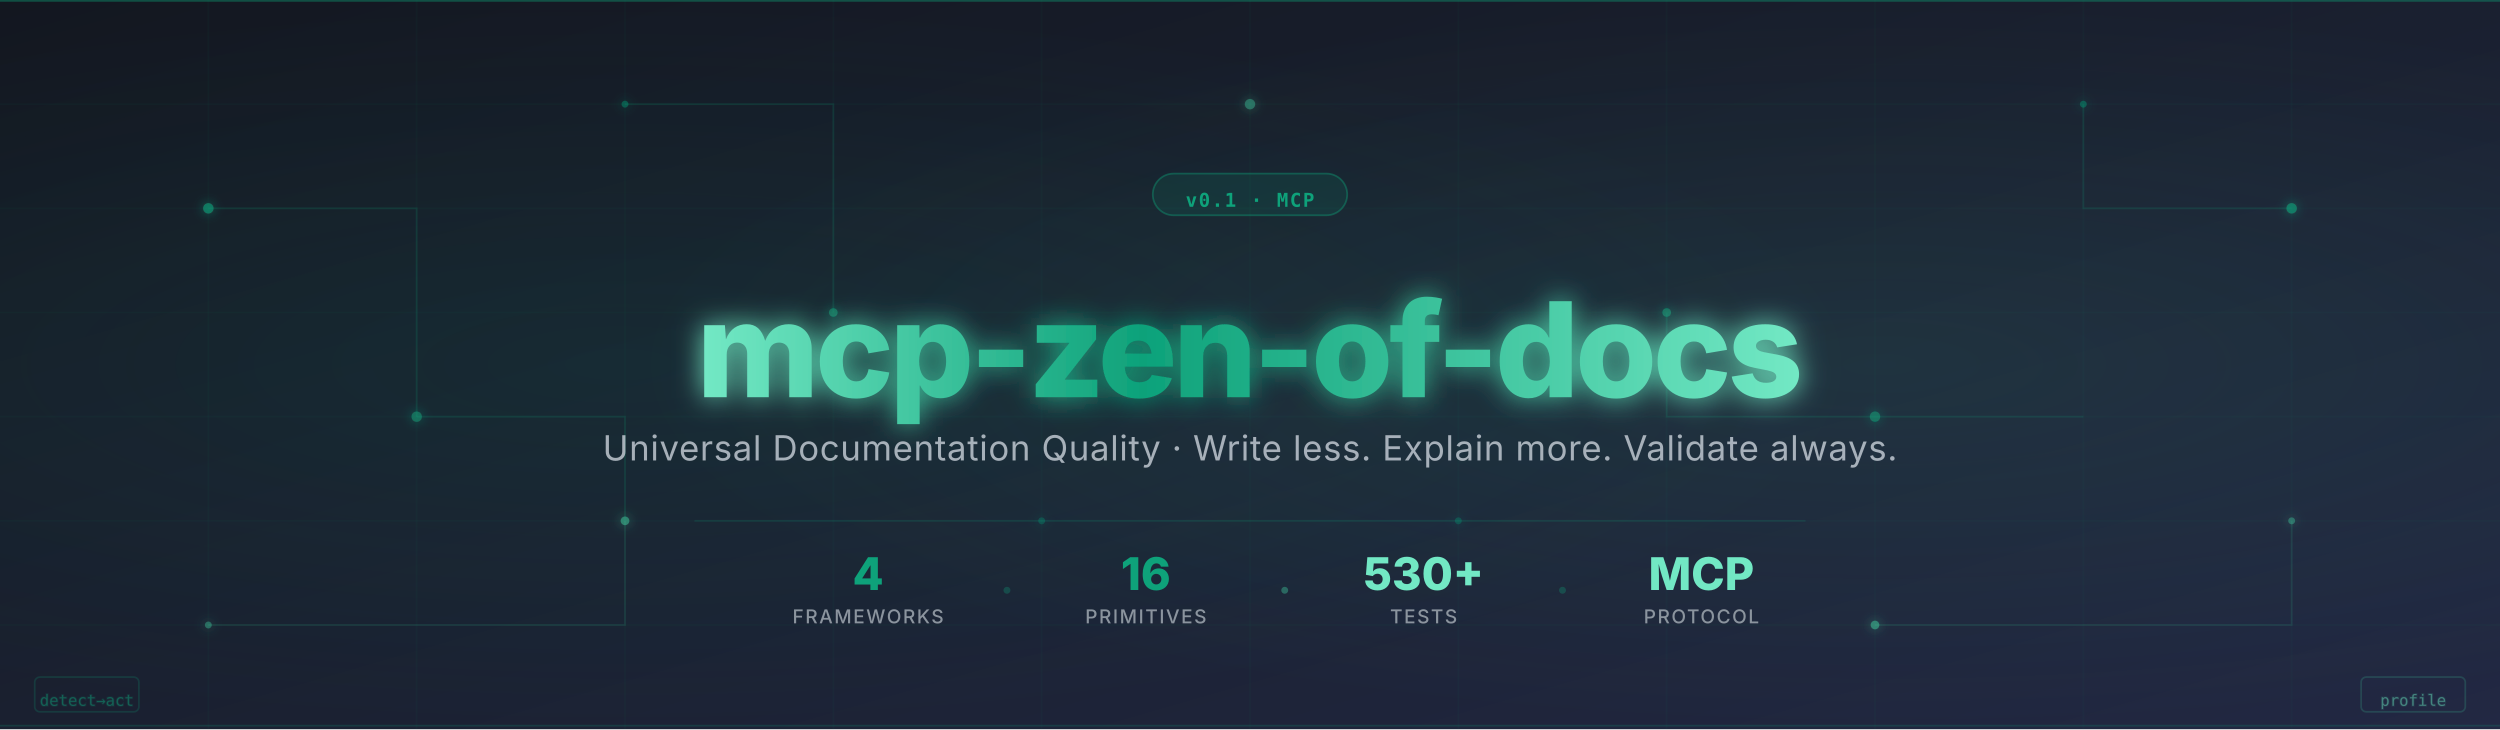
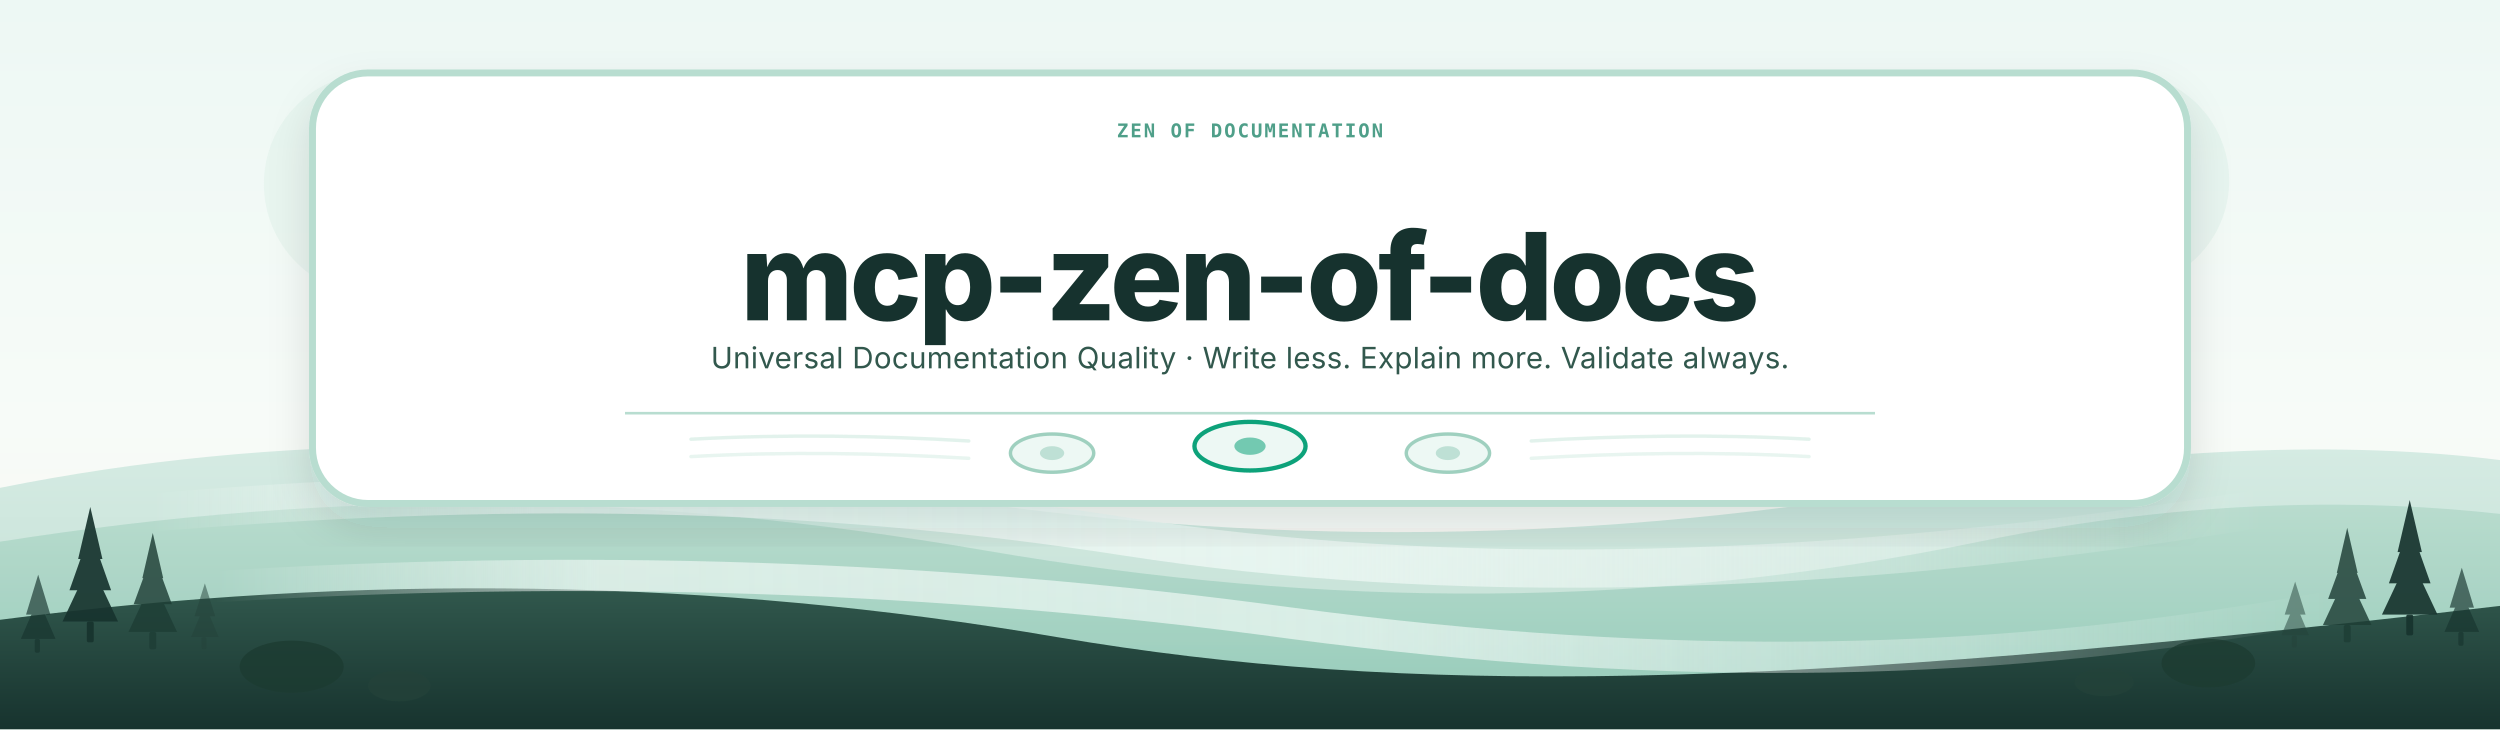
<svg xmlns="http://www.w3.org/2000/svg" width="1440" height="420" viewBox="0 0 1440 420" role="img" aria-label="mcp-zen-of-docs — Universal Documentation Quality MCP Server">
  <defs>
-     <linearGradient id="bgGrad" x1="0%" y1="0%" x2="100%" y2="100%">
-       <stop offset="0%" style="stop-color:#131720" />
-       <stop offset="50%" style="stop-color:#1a2030" />
-       <stop offset="100%" style="stop-color:#222843" />
+     <linearGradient id="hdrSky" x1="0" y1="0" x2="0" y2="1">
+       <stop offset="0%" stop-color="#edf8f4" />
+       <stop offset="58%" stop-color="#f7fbf8" />
+       <stop offset="100%" stop-color="#faf6ee" />
    </linearGradient>
-     <linearGradient id="titleGrad" x1="0%" y1="0%" x2="100%" y2="0%">
-       <stop offset="0%" style="stop-color:#72e8c4" />
-       <stop offset="40%" style="stop-color:#0ea27a" />
-       <stop offset="100%" style="stop-color:#72e8c4" />
+     <linearGradient id="hdrRidgeFar" x1="0" y1="0" x2="0" y2="1">
+       <stop offset="0%" stop-color="#d5ebe3" />
+       <stop offset="100%" stop-color="#bfddd1" />
    </linearGradient>
-     <radialGradient id="glowLeft" cx="25%" cy="50%" r="50%">
-       <stop offset="0%" style="stop-color:#0ea27a;stop-opacity:0.10" />
-       <stop offset="100%" style="stop-color:#0ea27a;stop-opacity:0" />
-     </radialGradient>
-     <radialGradient id="glowRight" cx="75%" cy="50%" r="50%">
-       <stop offset="0%" style="stop-color:#3fc99d;stop-opacity:0.10" />
-       <stop offset="100%" style="stop-color:#3fc99d;stop-opacity:0" />
-     </radialGradient>
-     <filter id="nodeGlow" x="-50%" y="-50%" width="200%" height="200%">
-       <feGaussianBlur in="SourceGraphic" stdDeviation="3" result="blur" />
-       <feMerge>
-         <feMergeNode in="blur" />
-         <feMergeNode in="SourceGraphic" />
-       </feMerge>
-     </filter>
-     <filter id="textGlow" x="-5%" y="-20%" width="110%" height="140%">
-       <feGaussianBlur in="SourceGraphic" stdDeviation="8" result="blur" />
-       <feMerge>
-         <feMergeNode in="blur" />
-         <feMergeNode in="SourceGraphic" />
-       </feMerge>
+     <linearGradient id="hdrRidgeMid" x1="0" y1="0" x2="0" y2="1">
+       <stop offset="0%" stop-color="#b7dbcd" />
+       <stop offset="100%" stop-color="#8fc7b5" />
+     </linearGradient>
+     <linearGradient id="hdrRidgeNear" x1="0" y1="0" x2="0" y2="1">
+       <stop offset="0%" stop-color="#31584d" />
+       <stop offset="100%" stop-color="#17332e" />
+     </linearGradient>
+     <linearGradient id="hdrMist" x1="0" y1="0" x2="1" y2="0">
+       <stop offset="0%" stop-color="#ffffff" stop-opacity="0" />
+       <stop offset="18%" stop-color="#f5fbf8" stop-opacity="0.68" />
+       <stop offset="54%" stop-color="#edf8f4" stop-opacity="0.80" />
+       <stop offset="100%" stop-color="#ffffff" stop-opacity="0" />
+     </linearGradient>
+     <filter id="hdrShadow" x="-10%" y="-10%" width="120%" height="120%">
+       <feDropShadow dx="0" dy="12" stdDeviation="12" flood-color="#17332e" flood-opacity="0.12" />
    </filter>
  </defs>
-   <rect width="1440" height="420" fill="url(#bgGrad)" />
-   <rect width="1440" height="420" fill="url(#glowLeft)" />
-   <rect width="1440" height="420" fill="url(#glowRight)" />
-   <g stroke="#0ea27a" stroke-opacity="0.04" stroke-width="1">
-     <line x1="0" y1="60" x2="1440" y2="60" />
-     <line x1="0" y1="120" x2="1440" y2="120" />
-     <line x1="0" y1="180" x2="1440" y2="180" />
-     <line x1="0" y1="240" x2="1440" y2="240" />
-     <line x1="0" y1="300" x2="1440" y2="300" />
-     <line x1="0" y1="360" x2="1440" y2="360" />
+   <rect width="1440" height="420" fill="url(#hdrSky)" />
+   <circle cx="216" cy="106" r="64" fill="#cbe8dc" opacity="0.26" />
+   <circle cx="216" cy="106" r="38" fill="#e4f5ed" opacity="0.88" />
+   <circle cx="1222" cy="104" r="62" fill="#cbe8dc" opacity="0.30" />
+   <circle cx="1222" cy="104" r="36" fill="#e4f5ed" opacity="0.94" />
+   <path d="M0 281 C159 249,327 249,507 281 C705 315,903 315,1104 281 C1239 257,1353 254,1440 265 L1440 420 L0 420 Z" fill="url(#hdrRidgeFar)" />
+   <path d="M0 312 C198 281,369 283,567 317 C765 351,951 351,1140 312 C1266 286,1368 288,1440 296 L1440 420 L0 420 Z" fill="url(#hdrRidgeMid)" opacity="0.92" />
+   <path d="M0 357 C207 330,411 333,609 367 C810 401,1020 398,1440 349 L1440 420 L0 420 Z" fill="url(#hdrRidgeNear)" />
+   <path d="M78 296 C288 278,468 281,648 309 C828 337,1050 335,1314 291" fill="none" stroke="url(#hdrMist)" stroke-width="22" stroke-linecap="round" />
+   <path d="M123 338 C330 325,540 331,744 359 C963 388,1152 385,1344 349" fill="none" stroke="url(#hdrMist)" stroke-width="18" stroke-linecap="round" opacity="0.9" />
+   <g fill="#17332e" opacity="0.92">
+     <polygon points="36,358 52,324 68,358" />
+     <polygon points="40,340 52,306 64,340" />
+     <polygon points="45,322 52,292 59,322" />
+     <rect x="50" y="358" width="4" height="12" rx="1" />
  </g>
-   <g stroke="#0ea27a" stroke-opacity="0.04" stroke-width="1">
-     <line x1="120" y1="0" x2="120" y2="420" />
-     <line x1="240" y1="0" x2="240" y2="420" />
-     <line x1="360" y1="0" x2="360" y2="420" />
-     <line x1="480" y1="0" x2="480" y2="420" />
-     <line x1="600" y1="0" x2="600" y2="420" />
-     <line x1="720" y1="0" x2="720" y2="420" />
-     <line x1="840" y1="0" x2="840" y2="420" />
-     <line x1="960" y1="0" x2="960" y2="420" />
-     <line x1="1080" y1="0" x2="1080" y2="420" />
-     <line x1="1200" y1="0" x2="1200" y2="420" />
-     <line x1="1320" y1="0" x2="1320" y2="420" />
+   <g fill="#1d3d35" opacity="0.82">
+     <polygon points="74,364 88,334 102,364" />
+     <polygon points="77,348 88,318 99,348" />
+     <polygon points="82,333 88,307 94,333" />
+     <rect x="86" y="364" width="4" height="10" rx="1" />
  </g>
-   <g fill="#0ea27a" filter="url(#nodeGlow)">
-     <circle cx="120" cy="120" r="3" opacity="0.6" />
-     <circle cx="360" cy="60" r="2" opacity="0.4" />
-     <circle cx="240" cy="240" r="3" opacity="0.5" />
-     <circle cx="480" cy="180" r="2.5" opacity="0.5" />
-     <circle cx="600" cy="300" r="2" opacity="0.3" />
-     <circle cx="1320" cy="120" r="3" opacity="0.6" />
-     <circle cx="1200" cy="60" r="2" opacity="0.4" />
-     <circle cx="1080" cy="240" r="3" opacity="0.5" />
-     <circle cx="960" cy="180" r="2.5" opacity="0.5" />
-     <circle cx="840" cy="300" r="2" opacity="0.3" />
+   <g fill="#17332e" opacity="0.66">
+     <polygon points="12,368 22,345 32,368" />
+     <polygon points="15,354 22,331 29,354" />
+     <rect x="20" y="368" width="3" height="8" rx="1" />
  </g>
-   <g fill="#3fc99d" filter="url(#nodeGlow)">
-     <circle cx="360" cy="300" r="2.5" opacity="0.5" />
-     <circle cx="120" cy="360" r="2" opacity="0.4" />
-     <circle cx="1080" cy="360" r="2.5" opacity="0.5" />
-     <circle cx="1320" cy="300" r="2" opacity="0.4" />
-     <circle cx="720" cy="60" r="3" opacity="0.4" />
+   <g fill="#234239" opacity="0.50">
+     <polygon points="110,367 118,348 126,367" />
+     <polygon points="112,355 118,336 124,355" />
+     <rect x="116" y="367" width="3" height="7" rx="1" />
  </g>
-   <g stroke="#0ea27a" stroke-opacity="0.15" stroke-width="1" fill="none">
-     <path d="M120 120 L240 120 L240 240" />
-     <path d="M360 60 L480 60 L480 180" />
-     <path d="M240 240 L360 240 L360 300" />
+   <g fill="#17332e" opacity="0.92">
+     <polygon points="1372,354 1388,320 1404,354" />
+     <polygon points="1376,336 1388,302 1400,336" />
+     <polygon points="1381,318 1388,288 1395,318" />
+     <rect x="1386" y="354" width="4" height="12" rx="1" />
  </g>
-   <g stroke="#0ea27a" stroke-opacity="0.15" stroke-width="1" fill="none">
-     <path d="M1320 120 L1200 120 L1200 60" />
-     <path d="M1080 240 L960 240 L960 180" />
-     <path d="M1200 240 L1080 240" />
+   <g fill="#1d3d35" opacity="0.82">
+     <polygon points="1338,360 1352,330 1366,360" />
+     <polygon points="1341,345 1352,315 1363,345" />
+     <polygon points="1346,330 1352,304 1358,330" />
+     <rect x="1350" y="360" width="4" height="10" rx="1" />
  </g>
-   <g stroke="#3fc99d" stroke-opacity="0.12" stroke-width="1" fill="none">
-     <path d="M360 300 L360 360 L120 360" />
-     <path d="M1080 360 L1320 360 L1320 300" />
+   <g fill="#17332e" opacity="0.66">
+     <polygon points="1408,364 1418,341 1428,364" />
+     <polygon points="1411,350 1418,327 1425,350" />
+     <rect x="1416" y="364" width="3" height="8" rx="1" />
  </g>
-   <line x1="0" y1="0" x2="1440" y2="0" stroke="#0ea27a" stroke-opacity="0.4" stroke-width="2" />
-   <line x1="0" y1="418" x2="1440" y2="418" stroke="#0ea27a" stroke-opacity="0.2" stroke-width="1" />
-   <rect x="664" y="100" width="112" height="24" rx="12" fill="#0ea27a" fill-opacity="0.12" stroke="#0ea27a" stroke-opacity="0.4" stroke-width="1" />
-   <text x="720" y="116" text-anchor="middle" dominant-baseline="middle" font-family="'JetBrains Mono', 'Fira Code', monospace" font-size="11" font-weight="600" fill="#0ea27a" letter-spacing="0.08em">v0.1 · MCP</text>
-   <text x="720" y="200" text-anchor="middle" dominant-baseline="middle" font-family="'Inter', system-ui, -apple-system, sans-serif" font-size="76" font-weight="800" letter-spacing="-0.03em" fill="url(#titleGrad)" filter="url(#textGlow)">mcp-zen-of-docs</text>
-   <text x="720" y="258" text-anchor="middle" dominant-baseline="middle" font-family="'Inter', system-ui, sans-serif" font-size="20" font-weight="400" fill="#c9d1d9" opacity="0.8" letter-spacing="0.02em">Universal Documentation Quality · Write less. Explain more. Validate always.</text>
-   <line x1="400" y1="300" x2="1040" y2="300" stroke="#0ea27a" stroke-opacity="0.15" stroke-width="1" />
-   <g font-family="'Inter', system-ui, sans-serif" text-anchor="middle">
-     <text x="500" y="330" font-size="26" font-weight="800" fill="#0ea27a" dominant-baseline="middle">4</text>
-     <text x="500" y="355" font-size="11" font-weight="500" fill="#8b949e" dominant-baseline="middle" letter-spacing="0.08em" text-transform="uppercase">FRAMEWORKS</text>
-     <circle cx="580" cy="340" r="2" fill="#0ea27a" opacity="0.3" />
-     <text x="660" y="330" font-size="26" font-weight="800" fill="#0ea27a" dominant-baseline="middle">16</text>
-     <text x="660" y="355" font-size="11" font-weight="500" fill="#8b949e" dominant-baseline="middle" letter-spacing="0.08em">PRIMITIVES</text>
-     <circle cx="740" cy="340" r="2" fill="#3fc99d" opacity="0.4" />
-     <text x="820" y="330" font-size="26" font-weight="800" fill="#72e8c4" dominant-baseline="middle">530+</text>
-     <text x="820" y="355" font-size="11" font-weight="500" fill="#8b949e" dominant-baseline="middle" letter-spacing="0.08em">TESTS</text>
-     <circle cx="900" cy="340" r="2" fill="#0ea27a" opacity="0.3" />
-     <text x="980" y="330" font-size="26" font-weight="800" fill="#72e8c4" dominant-baseline="middle">MCP</text>
-     <text x="980" y="355" font-size="11" font-weight="500" fill="#8b949e" dominant-baseline="middle" letter-spacing="0.08em">PROTOCOL</text>
+   <g fill="#234239" opacity="0.50">
+     <polygon points="1314,366 1322,347 1330,366" />
+     <polygon points="1316,354 1322,335 1328,354" />
+     <rect x="1320" y="366" width="3" height="7" rx="1" />
  </g>
-   <g stroke="#0ea27a" stroke-opacity="0.2" fill="none" stroke-width="1">
-     <rect x="20" y="390" width="60" height="20" rx="3" />
-     <text x="50" y="404" text-anchor="middle" dominant-baseline="middle" font-family="monospace" font-size="9" fill="#0ea27a" opacity="0.5">detect→act</text>
-   </g>
-   <g stroke="#3fc99d" stroke-opacity="0.2" fill="none" stroke-width="1">
-     <rect x="1360" y="390" width="60" height="20" rx="3" />
-     <text x="1390" y="404" text-anchor="middle" dominant-baseline="middle" font-family="monospace" font-size="9" fill="#72e8c4" opacity="0.5">profile</text>
+   <ellipse cx="168" cy="384" rx="30" ry="15" fill="#1c3b31" opacity="0.80" />
+   <ellipse cx="230" cy="395" rx="18" ry="9" fill="#234239" opacity="0.70" />
+   <ellipse cx="1272" cy="382" rx="27" ry="14" fill="#1c3b31" opacity="0.78" />
+   <ellipse cx="1212" cy="393" rx="17" ry="8" fill="#234239" opacity="0.68" />
+   <g filter="url(#hdrShadow)">
+     <rect x="180" y="42" width="1080" height="248" rx="32" fill="#ffffff" stroke="#b8ddd0" stroke-width="4" />
+     <text x="720" y="76" text-anchor="middle" dominant-baseline="middle" font-family="'JetBrains Mono','Fira Code',monospace" font-size="11" font-weight="600" fill="#0b7a5c" letter-spacing="0.10em" opacity="0.72">ZEN OF DOCUMENTATION</text>
+     <text x="720" y="158" text-anchor="middle" dominant-baseline="middle" font-family="system-ui,-apple-system,BlinkMacSystemFont,sans-serif" font-size="70" font-weight="800" letter-spacing="-0.03em" fill="#17332e">mcp-zen-of-docs</text>
+     <text x="720" y="206" text-anchor="middle" dominant-baseline="middle" font-family="system-ui,-apple-system,sans-serif" font-size="17" font-weight="400" fill="#31584d" letter-spacing="0.01em">Universal Documentation Quality · Write less. Explain more. Validate always.</text>
+     <line x1="360" y1="238" x2="1080" y2="238" stroke="#b8ddd0" stroke-width="1.5" />
+     <ellipse cx="606" cy="261" rx="24" ry="11" fill="#edf8f4" stroke="#9fd0bf" stroke-width="2" />
+     <ellipse cx="606" cy="261" rx="7" ry="4" fill="#9fd0bf" opacity="0.60" />
+     <ellipse cx="720" cy="257" rx="32" ry="14" fill="#edf8f4" stroke="#0ea27a" stroke-width="2.5" />
+     <ellipse cx="720" cy="257" rx="9" ry="5" fill="#0ea27a" opacity="0.55" />
+     <ellipse cx="834" cy="261" rx="24" ry="11" fill="#edf8f4" stroke="#9fd0bf" stroke-width="2" />
+     <ellipse cx="834" cy="261" rx="7" ry="4" fill="#9fd0bf" opacity="0.60" />
+     <path d="M398 253 C452 250,508 251,558 254" fill="none" stroke="#cbe8dc" stroke-width="2" stroke-linecap="round" opacity="0.55" />
+     <path d="M398 263 C452 260,508 261,558 264" fill="none" stroke="#cbe8dc" stroke-width="2" stroke-linecap="round" opacity="0.44" />
+     <path d="M882 254 C932 251,988 250,1042 253" fill="none" stroke="#cbe8dc" stroke-width="2" stroke-linecap="round" opacity="0.55" />
+     <path d="M882 264 C932 261,988 260,1042 263" fill="none" stroke="#cbe8dc" stroke-width="2" stroke-linecap="round" opacity="0.44" />
  </g>
</svg>
